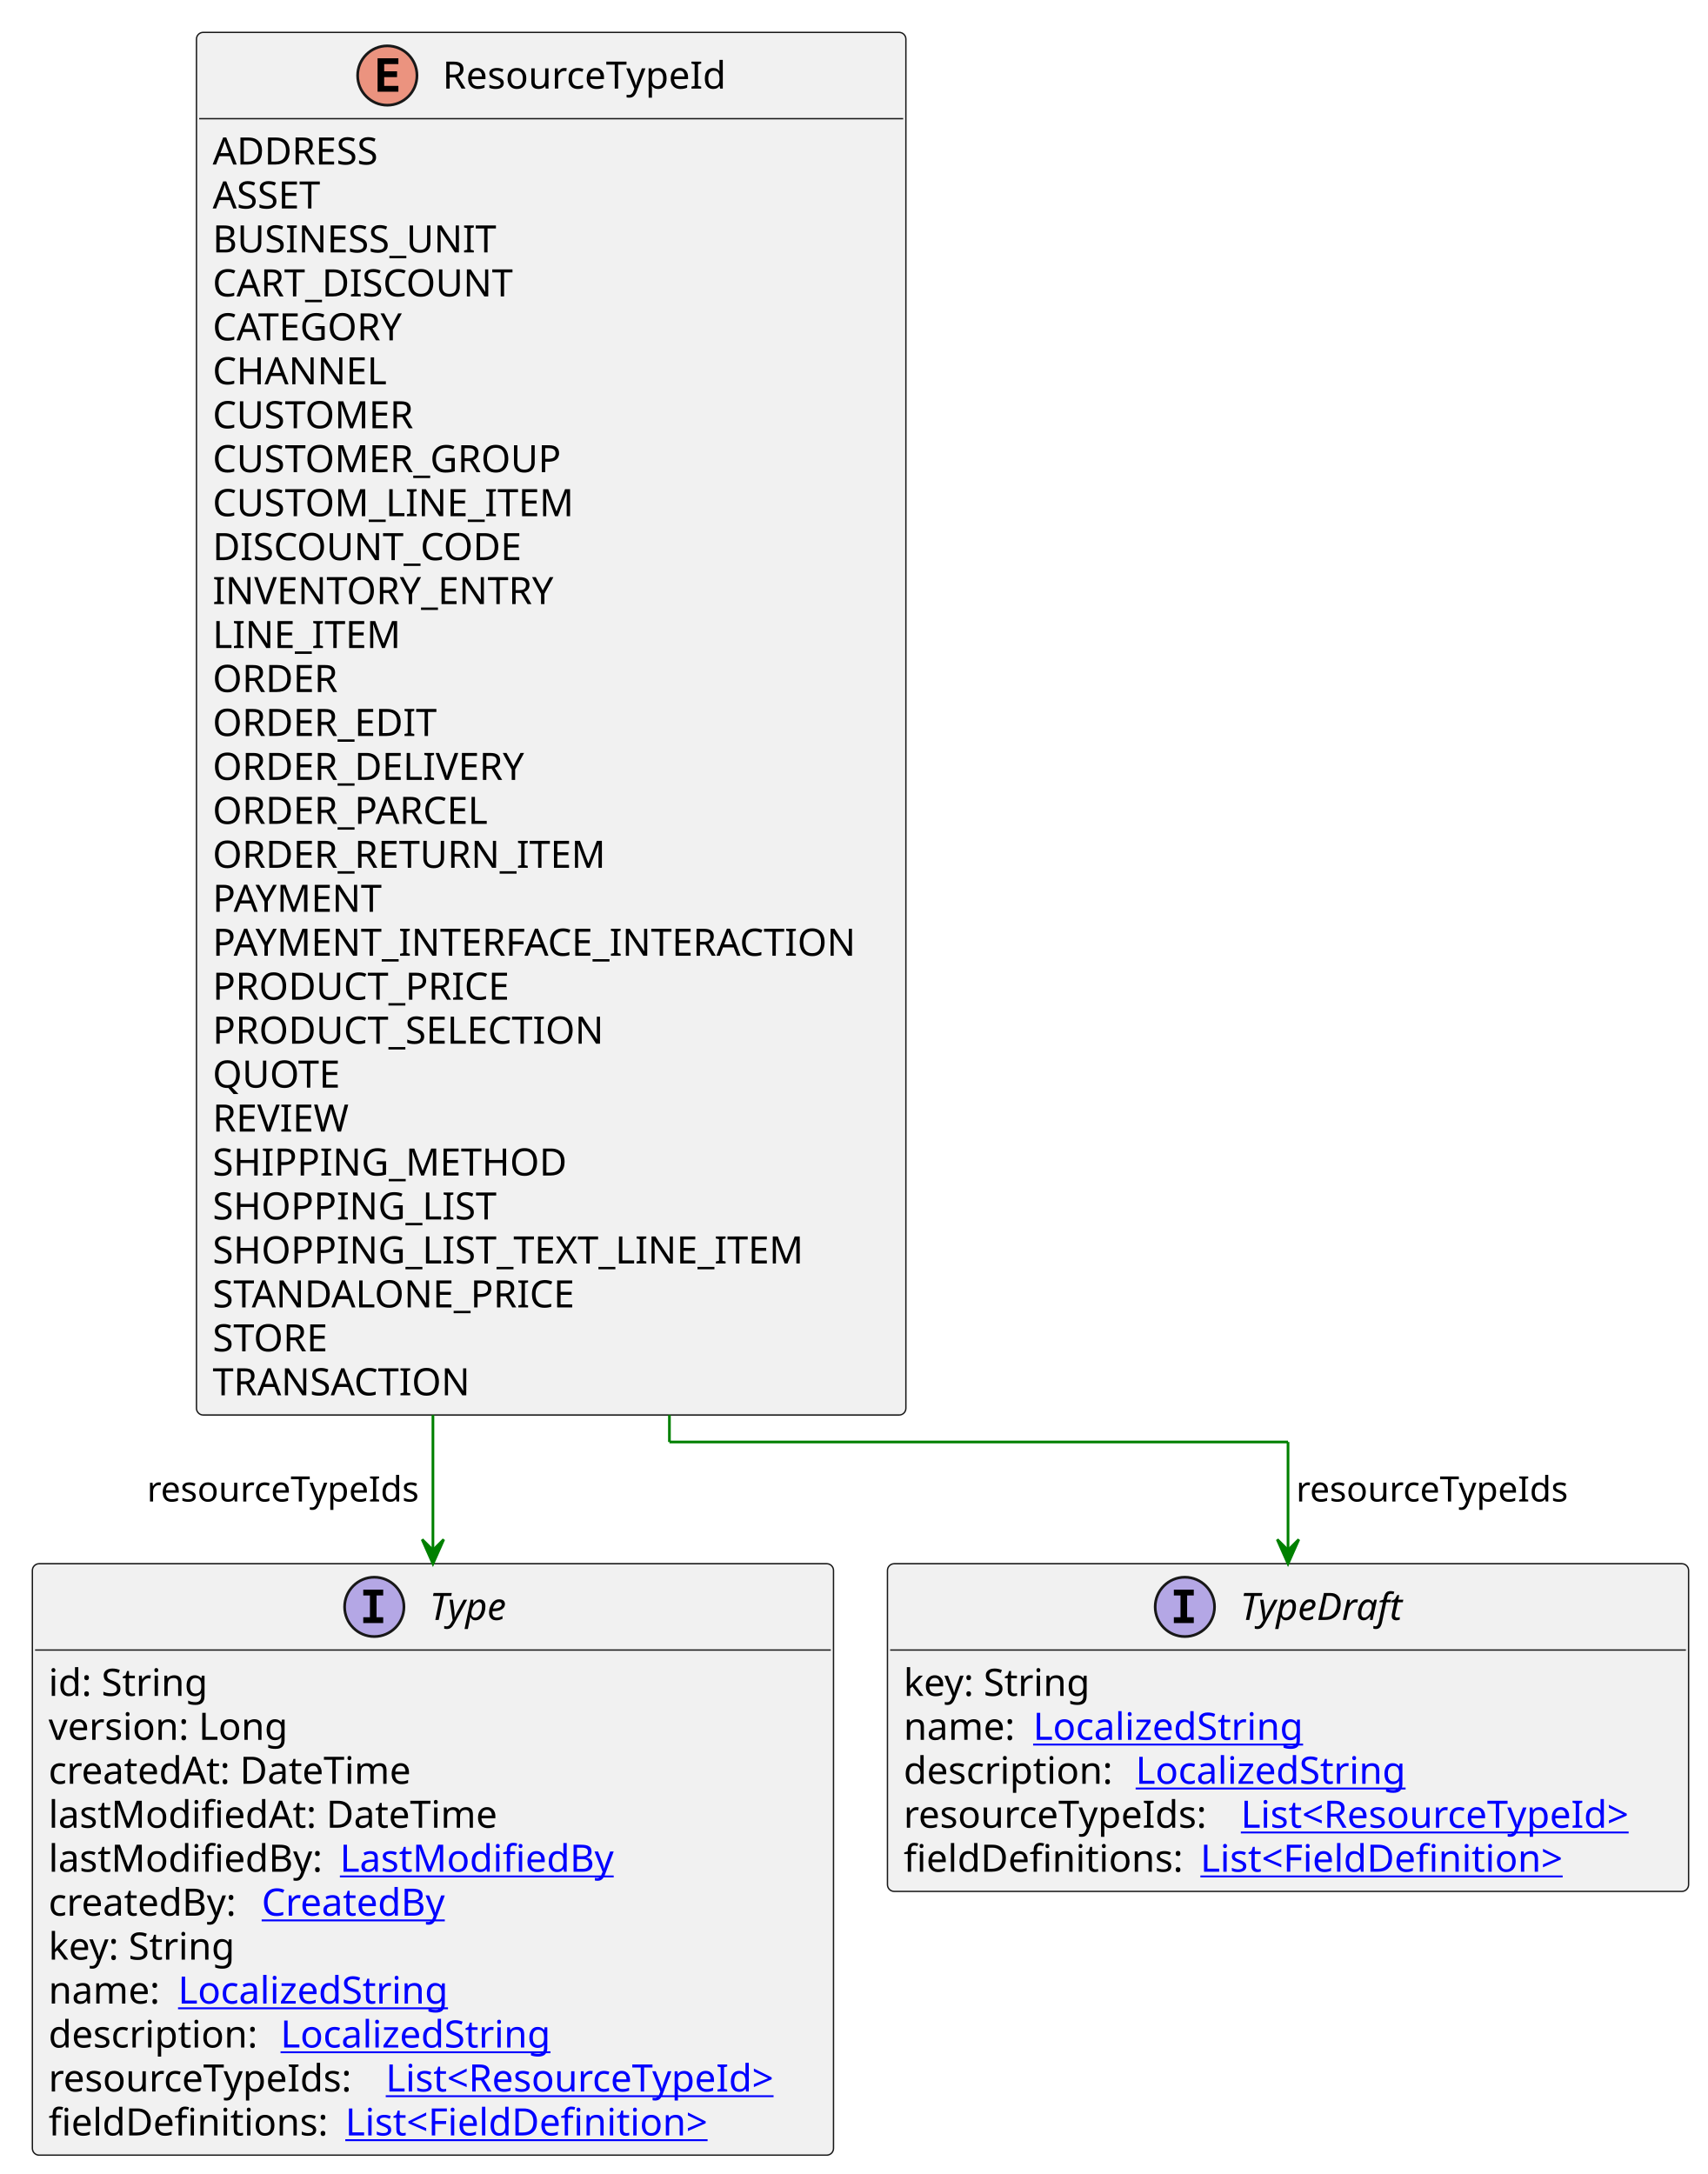
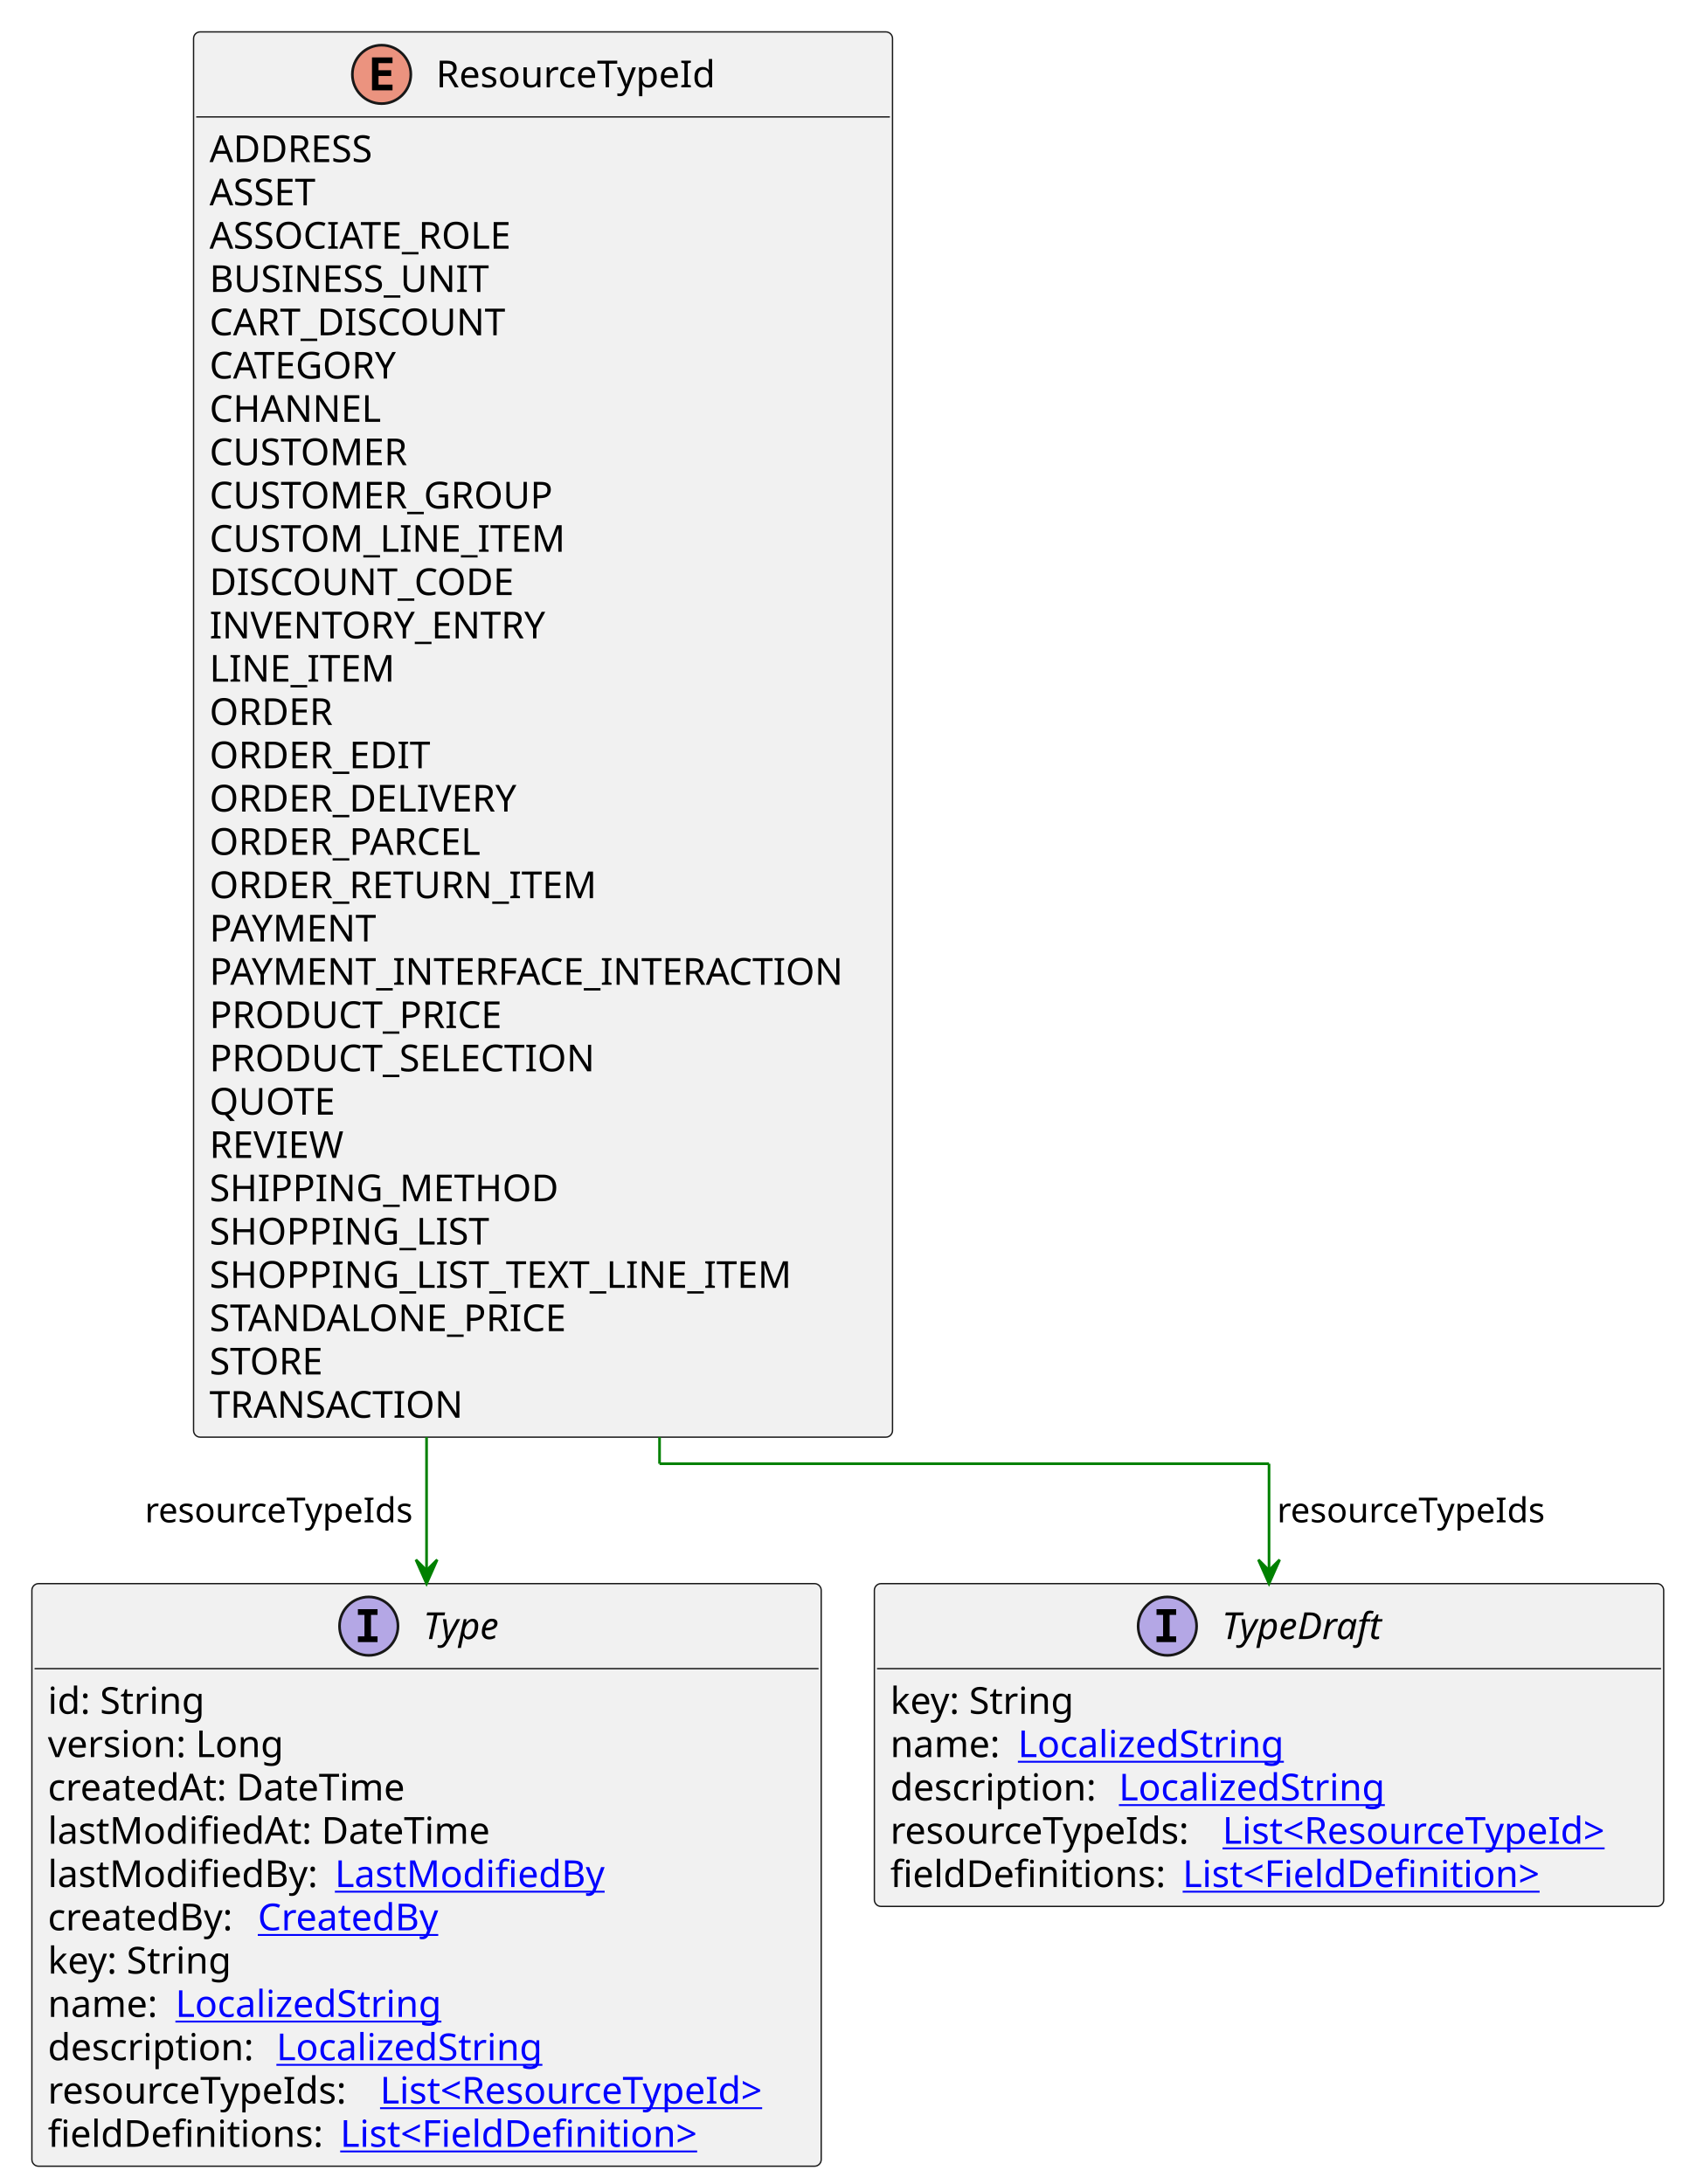
- <svg xmlns="http://www.w3.org/2000/svg" xmlns:xlink="http://www.w3.org/1999/xlink" contentStyleType="text/css" height="806px" preserveAspectRatio="none" style="width:633px;height:806px;background:#FFFFFF;" version="1.1" viewBox="0 0 633 806" width="633px" zoomAndPan="magnify">
+ <svg xmlns="http://www.w3.org/2000/svg" xmlns:xlink="http://www.w3.org/1999/xlink" contentStyleType="text/css" height="822px" preserveAspectRatio="none" style="width:633px;height:822px;background:#FFFFFF;" version="1.1" viewBox="0 0 633 822" width="633px" zoomAndPan="magnify">
  <defs />
  <g>
    <g id="elem_ResourceTypeId">
-       <rect codeLine="3" fill="#F1F1F1" height="512.609" id="ResourceTypeId" rx="2.5" ry="2.5" style="stroke:#181818;stroke-width:0.5;" width="263" x="72.833" y="12" />
+       <rect codeLine="3" fill="#F1F1F1" height="528.906" id="ResourceTypeId" rx="2.5" ry="2.5" style="stroke:#181818;stroke-width:0.5;" width="263" x="72.833" y="12" />
      <ellipse cx="143.583" cy="28" fill="#EB937F" rx="11" ry="11" style="stroke:#181818;stroke-width:1.0;" />
      <path d="M147.693,34 L139.974,34 L139.974,21.609 L147.693,21.609 L147.693,23.766 L142.427,23.766 L142.427,26.438 L147.193,26.438 L147.193,28.594 L142.427,28.594 L142.427,31.844 L147.693,31.844 L147.693,34 Z " fill="#000000" />
      <text fill="#000000" font-family="sans-serif" font-size="14" lengthAdjust="spacing" textLength="113" x="164.083" y="32.847">ResourceTypeId</text>
      <line style="stroke:#181818;stroke-width:0.5;" x1="73.833" x2="334.833" y1="44" y2="44" />
      <text fill="#000000" font-family="sans-serif" font-size="14" lengthAdjust="spacing" textLength="68" x="78.833" y="60.995">ADDRESS</text>
      <text fill="#000000" font-family="sans-serif" font-size="14" lengthAdjust="spacing" textLength="45" x="78.833" y="77.292">ASSET</text>
-       <text fill="#000000" font-family="sans-serif" font-size="14" lengthAdjust="spacing" textLength="108" x="78.833" y="93.589">BUSINESS_UNIT</text>
-       <text fill="#000000" font-family="sans-serif" font-size="14" lengthAdjust="spacing" textLength="118" x="78.833" y="109.886">CART_DISCOUNT</text>
-       <text fill="#000000" font-family="sans-serif" font-size="14" lengthAdjust="spacing" textLength="78" x="78.833" y="126.183">CATEGORY</text>
-       <text fill="#000000" font-family="sans-serif" font-size="14" lengthAdjust="spacing" textLength="65" x="78.833" y="142.48">CHANNEL</text>
-       <text fill="#000000" font-family="sans-serif" font-size="14" lengthAdjust="spacing" textLength="80" x="78.833" y="158.776">CUSTOMER</text>
-       <text fill="#000000" font-family="sans-serif" font-size="14" lengthAdjust="spacing" textLength="138" x="78.833" y="175.073">CUSTOMER_GROUP</text>
-       <text fill="#000000" font-family="sans-serif" font-size="14" lengthAdjust="spacing" textLength="137" x="78.833" y="191.37">CUSTOM_LINE_ITEM</text>
-       <text fill="#000000" font-family="sans-serif" font-size="14" lengthAdjust="spacing" textLength="121" x="78.833" y="207.667">DISCOUNT_CODE</text>
-       <text fill="#000000" font-family="sans-serif" font-size="14" lengthAdjust="spacing" textLength="134" x="78.833" y="223.964">INVENTORY_ENTRY</text>
-       <text fill="#000000" font-family="sans-serif" font-size="14" lengthAdjust="spacing" textLength="69" x="78.833" y="240.261">LINE_ITEM</text>
-       <text fill="#000000" font-family="sans-serif" font-size="14" lengthAdjust="spacing" textLength="51" x="78.833" y="256.558">ORDER</text>
-       <text fill="#000000" font-family="sans-serif" font-size="14" lengthAdjust="spacing" textLength="90" x="78.833" y="272.854">ORDER_EDIT</text>
-       <text fill="#000000" font-family="sans-serif" font-size="14" lengthAdjust="spacing" textLength="125" x="78.833" y="289.151">ORDER_DELIVERY</text>
-       <text fill="#000000" font-family="sans-serif" font-size="14" lengthAdjust="spacing" textLength="112" x="78.833" y="305.448">ORDER_PARCEL</text>
-       <text fill="#000000" font-family="sans-serif" font-size="14" lengthAdjust="spacing" textLength="156" x="78.833" y="321.745">ORDER_RETURN_ITEM</text>
-       <text fill="#000000" font-family="sans-serif" font-size="14" lengthAdjust="spacing" textLength="67" x="78.833" y="338.042">PAYMENT</text>
-       <text fill="#000000" font-family="sans-serif" font-size="14" lengthAdjust="spacing" textLength="251" x="78.833" y="354.339">PAYMENT_INTERFACE_INTERACTION</text>
-       <text fill="#000000" font-family="sans-serif" font-size="14" lengthAdjust="spacing" textLength="118" x="78.833" y="370.636">PRODUCT_PRICE</text>
-       <text fill="#000000" font-family="sans-serif" font-size="14" lengthAdjust="spacing" textLength="154" x="78.833" y="386.933">PRODUCT_SELECTION</text>
-       <text fill="#000000" font-family="sans-serif" font-size="14" lengthAdjust="spacing" textLength="50" x="78.833" y="403.229">QUOTE</text>
-       <text fill="#000000" font-family="sans-serif" font-size="14" lengthAdjust="spacing" textLength="53" x="78.833" y="419.526">REVIEW</text>
-       <text fill="#000000" font-family="sans-serif" font-size="14" lengthAdjust="spacing" textLength="133" x="78.833" y="435.823">SHIPPING_METHOD</text>
-       <text fill="#000000" font-family="sans-serif" font-size="14" lengthAdjust="spacing" textLength="107" x="78.833" y="452.12">SHOPPING_LIST</text>
-       <text fill="#000000" font-family="sans-serif" font-size="14" lengthAdjust="spacing" textLength="226" x="78.833" y="468.417">SHOPPING_LIST_TEXT_LINE_ITEM</text>
-       <text fill="#000000" font-family="sans-serif" font-size="14" lengthAdjust="spacing" textLength="142" x="78.833" y="484.714">STANDALONE_PRICE</text>
-       <text fill="#000000" font-family="sans-serif" font-size="14" lengthAdjust="spacing" textLength="48" x="78.833" y="501.011">STORE</text>
-       <text fill="#000000" font-family="sans-serif" font-size="14" lengthAdjust="spacing" textLength="99" x="78.833" y="517.308">TRANSACTION</text>
+       <text fill="#000000" font-family="sans-serif" font-size="14" lengthAdjust="spacing" textLength="122" x="78.833" y="93.589">ASSOCIATE_ROLE</text>
+       <text fill="#000000" font-family="sans-serif" font-size="14" lengthAdjust="spacing" textLength="108" x="78.833" y="109.886">BUSINESS_UNIT</text>
+       <text fill="#000000" font-family="sans-serif" font-size="14" lengthAdjust="spacing" textLength="118" x="78.833" y="126.183">CART_DISCOUNT</text>
+       <text fill="#000000" font-family="sans-serif" font-size="14" lengthAdjust="spacing" textLength="78" x="78.833" y="142.48">CATEGORY</text>
+       <text fill="#000000" font-family="sans-serif" font-size="14" lengthAdjust="spacing" textLength="65" x="78.833" y="158.776">CHANNEL</text>
+       <text fill="#000000" font-family="sans-serif" font-size="14" lengthAdjust="spacing" textLength="80" x="78.833" y="175.073">CUSTOMER</text>
+       <text fill="#000000" font-family="sans-serif" font-size="14" lengthAdjust="spacing" textLength="138" x="78.833" y="191.37">CUSTOMER_GROUP</text>
+       <text fill="#000000" font-family="sans-serif" font-size="14" lengthAdjust="spacing" textLength="137" x="78.833" y="207.667">CUSTOM_LINE_ITEM</text>
+       <text fill="#000000" font-family="sans-serif" font-size="14" lengthAdjust="spacing" textLength="121" x="78.833" y="223.964">DISCOUNT_CODE</text>
+       <text fill="#000000" font-family="sans-serif" font-size="14" lengthAdjust="spacing" textLength="134" x="78.833" y="240.261">INVENTORY_ENTRY</text>
+       <text fill="#000000" font-family="sans-serif" font-size="14" lengthAdjust="spacing" textLength="69" x="78.833" y="256.558">LINE_ITEM</text>
+       <text fill="#000000" font-family="sans-serif" font-size="14" lengthAdjust="spacing" textLength="51" x="78.833" y="272.854">ORDER</text>
+       <text fill="#000000" font-family="sans-serif" font-size="14" lengthAdjust="spacing" textLength="90" x="78.833" y="289.151">ORDER_EDIT</text>
+       <text fill="#000000" font-family="sans-serif" font-size="14" lengthAdjust="spacing" textLength="125" x="78.833" y="305.448">ORDER_DELIVERY</text>
+       <text fill="#000000" font-family="sans-serif" font-size="14" lengthAdjust="spacing" textLength="112" x="78.833" y="321.745">ORDER_PARCEL</text>
+       <text fill="#000000" font-family="sans-serif" font-size="14" lengthAdjust="spacing" textLength="156" x="78.833" y="338.042">ORDER_RETURN_ITEM</text>
+       <text fill="#000000" font-family="sans-serif" font-size="14" lengthAdjust="spacing" textLength="67" x="78.833" y="354.339">PAYMENT</text>
+       <text fill="#000000" font-family="sans-serif" font-size="14" lengthAdjust="spacing" textLength="251" x="78.833" y="370.636">PAYMENT_INTERFACE_INTERACTION</text>
+       <text fill="#000000" font-family="sans-serif" font-size="14" lengthAdjust="spacing" textLength="118" x="78.833" y="386.933">PRODUCT_PRICE</text>
+       <text fill="#000000" font-family="sans-serif" font-size="14" lengthAdjust="spacing" textLength="154" x="78.833" y="403.229">PRODUCT_SELECTION</text>
+       <text fill="#000000" font-family="sans-serif" font-size="14" lengthAdjust="spacing" textLength="50" x="78.833" y="419.526">QUOTE</text>
+       <text fill="#000000" font-family="sans-serif" font-size="14" lengthAdjust="spacing" textLength="53" x="78.833" y="435.823">REVIEW</text>
+       <text fill="#000000" font-family="sans-serif" font-size="14" lengthAdjust="spacing" textLength="133" x="78.833" y="452.12">SHIPPING_METHOD</text>
+       <text fill="#000000" font-family="sans-serif" font-size="14" lengthAdjust="spacing" textLength="107" x="78.833" y="468.417">SHOPPING_LIST</text>
+       <text fill="#000000" font-family="sans-serif" font-size="14" lengthAdjust="spacing" textLength="226" x="78.833" y="484.714">SHOPPING_LIST_TEXT_LINE_ITEM</text>
+       <text fill="#000000" font-family="sans-serif" font-size="14" lengthAdjust="spacing" textLength="142" x="78.833" y="501.011">STANDALONE_PRICE</text>
+       <text fill="#000000" font-family="sans-serif" font-size="14" lengthAdjust="spacing" textLength="48" x="78.833" y="517.308">STORE</text>
+       <text fill="#000000" font-family="sans-serif" font-size="14" lengthAdjust="spacing" textLength="99" x="78.833" y="533.605">TRANSACTION</text>
    </g>
    <a href="Type.svg" target="_top" title="Type.svg" xlink:actuate="onRequest" xlink:href="Type.svg" xlink:show="new" xlink:title="Type.svg" xlink:type="simple">
      <g id="elem_Type">
-         <rect codeLine="34" fill="#F1F1F1" height="219.266" id="Type" rx="2.5" ry="2.5" style="stroke:#181818;stroke-width:0.5;" width="297" x="12" y="579.742" />
-         <ellipse cx="138.75" cy="595.742" fill="#B4A7E5" rx="11" ry="11" style="stroke:#181818;stroke-width:1.0;" />
-         <path d="M134.672,591.508 L134.672,589.352 L142.062,589.352 L142.062,591.508 L139.594,591.508 L139.594,599.586 L142.062,599.586 L142.062,601.742 L134.672,601.742 L134.672,599.586 L137.141,599.586 L137.141,591.508 L134.672,591.508 Z " fill="#000000" />
-         <text fill="#000000" font-family="sans-serif" font-size="14" font-style="italic" lengthAdjust="spacing" textLength="35" x="159.25" y="600.589">Type</text>
-         <line style="stroke:#181818;stroke-width:0.5;" x1="13" x2="308" y1="611.742" y2="611.742" />
-         <text fill="#000000" font-family="sans-serif" font-size="14" lengthAdjust="spacing" textLength="61" x="18" y="628.737">id: String</text>
-         <text fill="#000000" font-family="sans-serif" font-size="14" lengthAdjust="spacing" textLength="93" x="18" y="645.034">version: Long</text>
-         <text fill="#000000" font-family="sans-serif" font-size="14" lengthAdjust="spacing" textLength="143" x="18" y="661.331">createdAt: DateTime</text>
-         <text fill="#000000" font-family="sans-serif" font-size="14" lengthAdjust="spacing" textLength="172" x="18" y="677.628">lastModifiedAt: DateTime</text>
-         <text fill="#000000" font-family="sans-serif" font-size="14" lengthAdjust="spacing" textLength="104" x="18" y="693.925">lastModifiedBy:</text>
+         <rect codeLine="35" fill="#F1F1F1" height="219.266" id="Type" rx="2.5" ry="2.5" style="stroke:#181818;stroke-width:0.5;" width="297" x="12" y="596.039" />
+         <ellipse cx="138.75" cy="612.039" fill="#B4A7E5" rx="11" ry="11" style="stroke:#181818;stroke-width:1.0;" />
+         <path d="M134.672,607.805 L134.672,605.648 L142.062,605.648 L142.062,607.805 L139.594,607.805 L139.594,615.883 L142.062,615.883 L142.062,618.039 L134.672,618.039 L134.672,615.883 L137.141,615.883 L137.141,607.805 L134.672,607.805 Z " fill="#000000" />
+         <text fill="#000000" font-family="sans-serif" font-size="14" font-style="italic" lengthAdjust="spacing" textLength="35" x="159.25" y="616.886">Type</text>
+         <line style="stroke:#181818;stroke-width:0.5;" x1="13" x2="308" y1="628.039" y2="628.039" />
+         <text fill="#000000" font-family="sans-serif" font-size="14" lengthAdjust="spacing" textLength="61" x="18" y="645.034">id: String</text>
+         <text fill="#000000" font-family="sans-serif" font-size="14" lengthAdjust="spacing" textLength="93" x="18" y="661.331">version: Long</text>
+         <text fill="#000000" font-family="sans-serif" font-size="14" lengthAdjust="spacing" textLength="143" x="18" y="677.628">createdAt: DateTime</text>
+         <text fill="#000000" font-family="sans-serif" font-size="14" lengthAdjust="spacing" textLength="172" x="18" y="693.925">lastModifiedAt: DateTime</text>
+         <text fill="#000000" font-family="sans-serif" font-size="14" lengthAdjust="spacing" textLength="104" x="18" y="710.222">lastModifiedBy:</text>
        <a href="LastModifiedBy.svg" target="_top" title="LastModifiedBy.svg" xlink:actuate="onRequest" xlink:href="LastModifiedBy.svg" xlink:show="new" xlink:title="LastModifiedBy.svg" xlink:type="simple">
-           <text fill="#0000FF" font-family="sans-serif" font-size="14" lengthAdjust="spacing" text-decoration="underline" textLength="103" x="126" y="693.925">LastModifiedBy</text>
+           <text fill="#0000FF" font-family="sans-serif" font-size="14" lengthAdjust="spacing" text-decoration="underline" textLength="103" x="126" y="710.222">LastModifiedBy</text>
        </a>
-         <text fill="#000000" font-family="sans-serif" font-size="14" lengthAdjust="spacing" textLength="75" x="18" y="710.222">createdBy:</text>
+         <text fill="#000000" font-family="sans-serif" font-size="14" lengthAdjust="spacing" textLength="75" x="18" y="726.519">createdBy:</text>
        <a href="CreatedBy.svg" target="_top" title="CreatedBy.svg" xlink:actuate="onRequest" xlink:href="CreatedBy.svg" xlink:show="new" xlink:title="CreatedBy.svg" xlink:type="simple">
-           <text fill="#0000FF" font-family="sans-serif" font-size="14" lengthAdjust="spacing" text-decoration="underline" textLength="72" x="97" y="710.222">CreatedBy</text>
+           <text fill="#0000FF" font-family="sans-serif" font-size="14" lengthAdjust="spacing" text-decoration="underline" textLength="72" x="97" y="726.519">CreatedBy</text>
        </a>
-         <text fill="#000000" font-family="sans-serif" font-size="14" lengthAdjust="spacing" textLength="73" x="18" y="726.519">key: String</text>
-         <text fill="#000000" font-family="sans-serif" font-size="14" lengthAdjust="spacing" textLength="44" x="18" y="742.815">name:</text>
+         <text fill="#000000" font-family="sans-serif" font-size="14" lengthAdjust="spacing" textLength="73" x="18" y="742.815">key: String</text>
+         <text fill="#000000" font-family="sans-serif" font-size="14" lengthAdjust="spacing" textLength="44" x="18" y="759.112">name:</text>
        <a href="LocalizedString.svg" target="_top" title="LocalizedString.svg" xlink:actuate="onRequest" xlink:href="LocalizedString.svg" xlink:show="new" xlink:title="LocalizedString.svg" xlink:type="simple">
-           <text fill="#0000FF" font-family="sans-serif" font-size="14" lengthAdjust="spacing" text-decoration="underline" textLength="104" x="66" y="742.815">LocalizedString</text>
+           <text fill="#0000FF" font-family="sans-serif" font-size="14" lengthAdjust="spacing" text-decoration="underline" textLength="104" x="66" y="759.112">LocalizedString</text>
        </a>
-         <text fill="#000000" font-family="sans-serif" font-size="14" lengthAdjust="spacing" textLength="82" x="18" y="759.112">description:</text>
+         <text fill="#000000" font-family="sans-serif" font-size="14" lengthAdjust="spacing" textLength="82" x="18" y="775.409">description:</text>
        <a href="LocalizedString.svg" target="_top" title="LocalizedString.svg" xlink:actuate="onRequest" xlink:href="LocalizedString.svg" xlink:show="new" xlink:title="LocalizedString.svg" xlink:type="simple">
-           <text fill="#0000FF" font-family="sans-serif" font-size="14" lengthAdjust="spacing" text-decoration="underline" textLength="104" x="104" y="759.112">LocalizedString</text>
+           <text fill="#0000FF" font-family="sans-serif" font-size="14" lengthAdjust="spacing" text-decoration="underline" textLength="104" x="104" y="775.409">LocalizedString</text>
        </a>
-         <text fill="#000000" font-family="sans-serif" font-size="14" lengthAdjust="spacing" textLength="121" x="18" y="775.409">resourceTypeIds:</text>
+         <text fill="#000000" font-family="sans-serif" font-size="14" lengthAdjust="spacing" textLength="121" x="18" y="791.706">resourceTypeIds:</text>
        <a href="ResourceTypeId.svg" target="_top" title="ResourceTypeId.svg" xlink:actuate="onRequest" xlink:href="ResourceTypeId.svg" xlink:show="new" xlink:title="ResourceTypeId.svg" xlink:type="simple">
-           <text fill="#0000FF" font-family="sans-serif" font-size="14" lengthAdjust="spacing" text-decoration="underline" textLength="160" x="143" y="775.409">List&lt;ResourceTypeId&gt;</text>
+           <text fill="#0000FF" font-family="sans-serif" font-size="14" lengthAdjust="spacing" text-decoration="underline" textLength="160" x="143" y="791.706">List&lt;ResourceTypeId&gt;</text>
        </a>
-         <text fill="#000000" font-family="sans-serif" font-size="14" lengthAdjust="spacing" textLength="106" x="18" y="791.706">fieldDefinitions:</text>
+         <text fill="#000000" font-family="sans-serif" font-size="14" lengthAdjust="spacing" textLength="106" x="18" y="808.003">fieldDefinitions:</text>
        <a href="FieldDefinition.svg" target="_top" title="FieldDefinition.svg" xlink:actuate="onRequest" xlink:href="FieldDefinition.svg" xlink:show="new" xlink:title="FieldDefinition.svg" xlink:type="simple">
-           <text fill="#0000FF" font-family="sans-serif" font-size="14" lengthAdjust="spacing" text-decoration="underline" textLength="144" x="128" y="791.706">List&lt;FieldDefinition&gt;</text>
+           <text fill="#0000FF" font-family="sans-serif" font-size="14" lengthAdjust="spacing" text-decoration="underline" textLength="144" x="128" y="808.003">List&lt;FieldDefinition&gt;</text>
        </a>
      </g>
    </a>
    <a href="TypeDraft.svg" target="_top" title="TypeDraft.svg" xlink:actuate="onRequest" xlink:href="TypeDraft.svg" xlink:show="new" xlink:title="TypeDraft.svg" xlink:type="simple">
      <g id="elem_TypeDraft">
-         <rect codeLine="47" fill="#F1F1F1" height="121.484" id="TypeDraft" rx="2.5" ry="2.5" style="stroke:#181818;stroke-width:0.5;" width="297" x="329" y="579.742" />
-         <ellipse cx="439.25" cy="595.742" fill="#B4A7E5" rx="11" ry="11" style="stroke:#181818;stroke-width:1.0;" />
-         <path d="M435.172,591.508 L435.172,589.352 L442.562,589.352 L442.562,591.508 L440.094,591.508 L440.094,599.586 L442.562,599.586 L442.562,601.742 L435.172,601.742 L435.172,599.586 L437.641,599.586 L437.641,591.508 L435.172,591.508 Z " fill="#000000" />
-         <text fill="#000000" font-family="sans-serif" font-size="14" font-style="italic" lengthAdjust="spacing" textLength="68" x="459.75" y="600.589">TypeDraft</text>
-         <line style="stroke:#181818;stroke-width:0.5;" x1="330" x2="625" y1="611.742" y2="611.742" />
-         <text fill="#000000" font-family="sans-serif" font-size="14" lengthAdjust="spacing" textLength="73" x="335" y="628.737">key: String</text>
-         <text fill="#000000" font-family="sans-serif" font-size="14" lengthAdjust="spacing" textLength="44" x="335" y="645.034">name:</text>
+         <rect codeLine="48" fill="#F1F1F1" height="121.484" id="TypeDraft" rx="2.5" ry="2.5" style="stroke:#181818;stroke-width:0.5;" width="297" x="329" y="596.039" />
+         <ellipse cx="439.25" cy="612.039" fill="#B4A7E5" rx="11" ry="11" style="stroke:#181818;stroke-width:1.0;" />
+         <path d="M435.172,607.805 L435.172,605.648 L442.562,605.648 L442.562,607.805 L440.094,607.805 L440.094,615.883 L442.562,615.883 L442.562,618.039 L435.172,618.039 L435.172,615.883 L437.641,615.883 L437.641,607.805 L435.172,607.805 Z " fill="#000000" />
+         <text fill="#000000" font-family="sans-serif" font-size="14" font-style="italic" lengthAdjust="spacing" textLength="68" x="459.75" y="616.886">TypeDraft</text>
+         <line style="stroke:#181818;stroke-width:0.5;" x1="330" x2="625" y1="628.039" y2="628.039" />
+         <text fill="#000000" font-family="sans-serif" font-size="14" lengthAdjust="spacing" textLength="73" x="335" y="645.034">key: String</text>
+         <text fill="#000000" font-family="sans-serif" font-size="14" lengthAdjust="spacing" textLength="44" x="335" y="661.331">name:</text>
        <a href="LocalizedString.svg" target="_top" title="LocalizedString.svg" xlink:actuate="onRequest" xlink:href="LocalizedString.svg" xlink:show="new" xlink:title="LocalizedString.svg" xlink:type="simple">
-           <text fill="#0000FF" font-family="sans-serif" font-size="14" lengthAdjust="spacing" text-decoration="underline" textLength="104" x="383" y="645.034">LocalizedString</text>
+           <text fill="#0000FF" font-family="sans-serif" font-size="14" lengthAdjust="spacing" text-decoration="underline" textLength="104" x="383" y="661.331">LocalizedString</text>
        </a>
-         <text fill="#000000" font-family="sans-serif" font-size="14" lengthAdjust="spacing" textLength="82" x="335" y="661.331">description:</text>
+         <text fill="#000000" font-family="sans-serif" font-size="14" lengthAdjust="spacing" textLength="82" x="335" y="677.628">description:</text>
        <a href="LocalizedString.svg" target="_top" title="LocalizedString.svg" xlink:actuate="onRequest" xlink:href="LocalizedString.svg" xlink:show="new" xlink:title="LocalizedString.svg" xlink:type="simple">
-           <text fill="#0000FF" font-family="sans-serif" font-size="14" lengthAdjust="spacing" text-decoration="underline" textLength="104" x="421" y="661.331">LocalizedString</text>
+           <text fill="#0000FF" font-family="sans-serif" font-size="14" lengthAdjust="spacing" text-decoration="underline" textLength="104" x="421" y="677.628">LocalizedString</text>
        </a>
-         <text fill="#000000" font-family="sans-serif" font-size="14" lengthAdjust="spacing" textLength="121" x="335" y="677.628">resourceTypeIds:</text>
+         <text fill="#000000" font-family="sans-serif" font-size="14" lengthAdjust="spacing" textLength="121" x="335" y="693.925">resourceTypeIds:</text>
        <a href="ResourceTypeId.svg" target="_top" title="ResourceTypeId.svg" xlink:actuate="onRequest" xlink:href="ResourceTypeId.svg" xlink:show="new" xlink:title="ResourceTypeId.svg" xlink:type="simple">
-           <text fill="#0000FF" font-family="sans-serif" font-size="14" lengthAdjust="spacing" text-decoration="underline" textLength="160" x="460" y="677.628">List&lt;ResourceTypeId&gt;</text>
+           <text fill="#0000FF" font-family="sans-serif" font-size="14" lengthAdjust="spacing" text-decoration="underline" textLength="160" x="460" y="693.925">List&lt;ResourceTypeId&gt;</text>
        </a>
-         <text fill="#000000" font-family="sans-serif" font-size="14" lengthAdjust="spacing" textLength="106" x="335" y="693.925">fieldDefinitions:</text>
+         <text fill="#000000" font-family="sans-serif" font-size="14" lengthAdjust="spacing" textLength="106" x="335" y="710.222">fieldDefinitions:</text>
        <a href="FieldDefinition.svg" target="_top" title="FieldDefinition.svg" xlink:actuate="onRequest" xlink:href="FieldDefinition.svg" xlink:show="new" xlink:title="FieldDefinition.svg" xlink:type="simple">
-           <text fill="#0000FF" font-family="sans-serif" font-size="14" lengthAdjust="spacing" text-decoration="underline" textLength="144" x="445" y="693.925">List&lt;FieldDefinition&gt;</text>
+           <text fill="#0000FF" font-family="sans-serif" font-size="14" lengthAdjust="spacing" text-decoration="underline" textLength="144" x="445" y="710.222">List&lt;FieldDefinition&gt;</text>
        </a>
      </g>
    </a>
-     <line style="stroke:#008000;stroke-width:1.0;" x1="160.5" x2="160.5" y1="524.609" y2="579.742" />
-     <polygon fill="#008000" points="160.5,579.742,164.5,570.742,160.5,574.742,156.5,570.742,160.5,579.742" style="stroke:#008000;stroke-width:1.0;" />
-     <text fill="#000000" font-family="sans-serif" font-size="13" lengthAdjust="spacing" textLength="104" x="54.5" y="556.676">resourceTypeIds</text>
-     <line style="stroke:#008000;stroke-width:1.0;" x1="248.167" x2="248.167" y1="524.609" y2="534.609" />
-     <line style="stroke:#008000;stroke-width:1.0;" x1="248.167" x2="477.5" y1="534.609" y2="534.609" />
-     <line style="stroke:#008000;stroke-width:1.0;" x1="477.5" x2="477.5" y1="534.609" y2="579.742" />
-     <polygon fill="#008000" points="477.5,579.742,481.5,570.742,477.5,574.742,473.5,570.742,477.5,579.742" style="stroke:#008000;stroke-width:1.0;" />
-     <text fill="#000000" font-family="sans-serif" font-size="13" lengthAdjust="spacing" textLength="104" x="480.5" y="556.676">resourceTypeIds</text>
+     <line style="stroke:#008000;stroke-width:1.0;" x1="160.5" x2="160.5" y1="540.906" y2="596.039" />
+     <polygon fill="#008000" points="160.5,596.039,164.5,587.039,160.5,591.039,156.5,587.039,160.5,596.039" style="stroke:#008000;stroke-width:1.0;" />
+     <text fill="#000000" font-family="sans-serif" font-size="13" lengthAdjust="spacing" textLength="104" x="54.5" y="572.973">resourceTypeIds</text>
+     <line style="stroke:#008000;stroke-width:1.0;" x1="248.167" x2="248.167" y1="540.906" y2="550.906" />
+     <line style="stroke:#008000;stroke-width:1.0;" x1="248.167" x2="477.5" y1="550.906" y2="550.906" />
+     <line style="stroke:#008000;stroke-width:1.0;" x1="477.5" x2="477.5" y1="550.906" y2="596.039" />
+     <polygon fill="#008000" points="477.5,596.039,481.5,587.039,477.5,591.039,473.5,587.039,477.5,596.039" style="stroke:#008000;stroke-width:1.0;" />
+     <text fill="#000000" font-family="sans-serif" font-size="13" lengthAdjust="spacing" textLength="104" x="480.5" y="572.973">resourceTypeIds</text>
  </g>
</svg>
